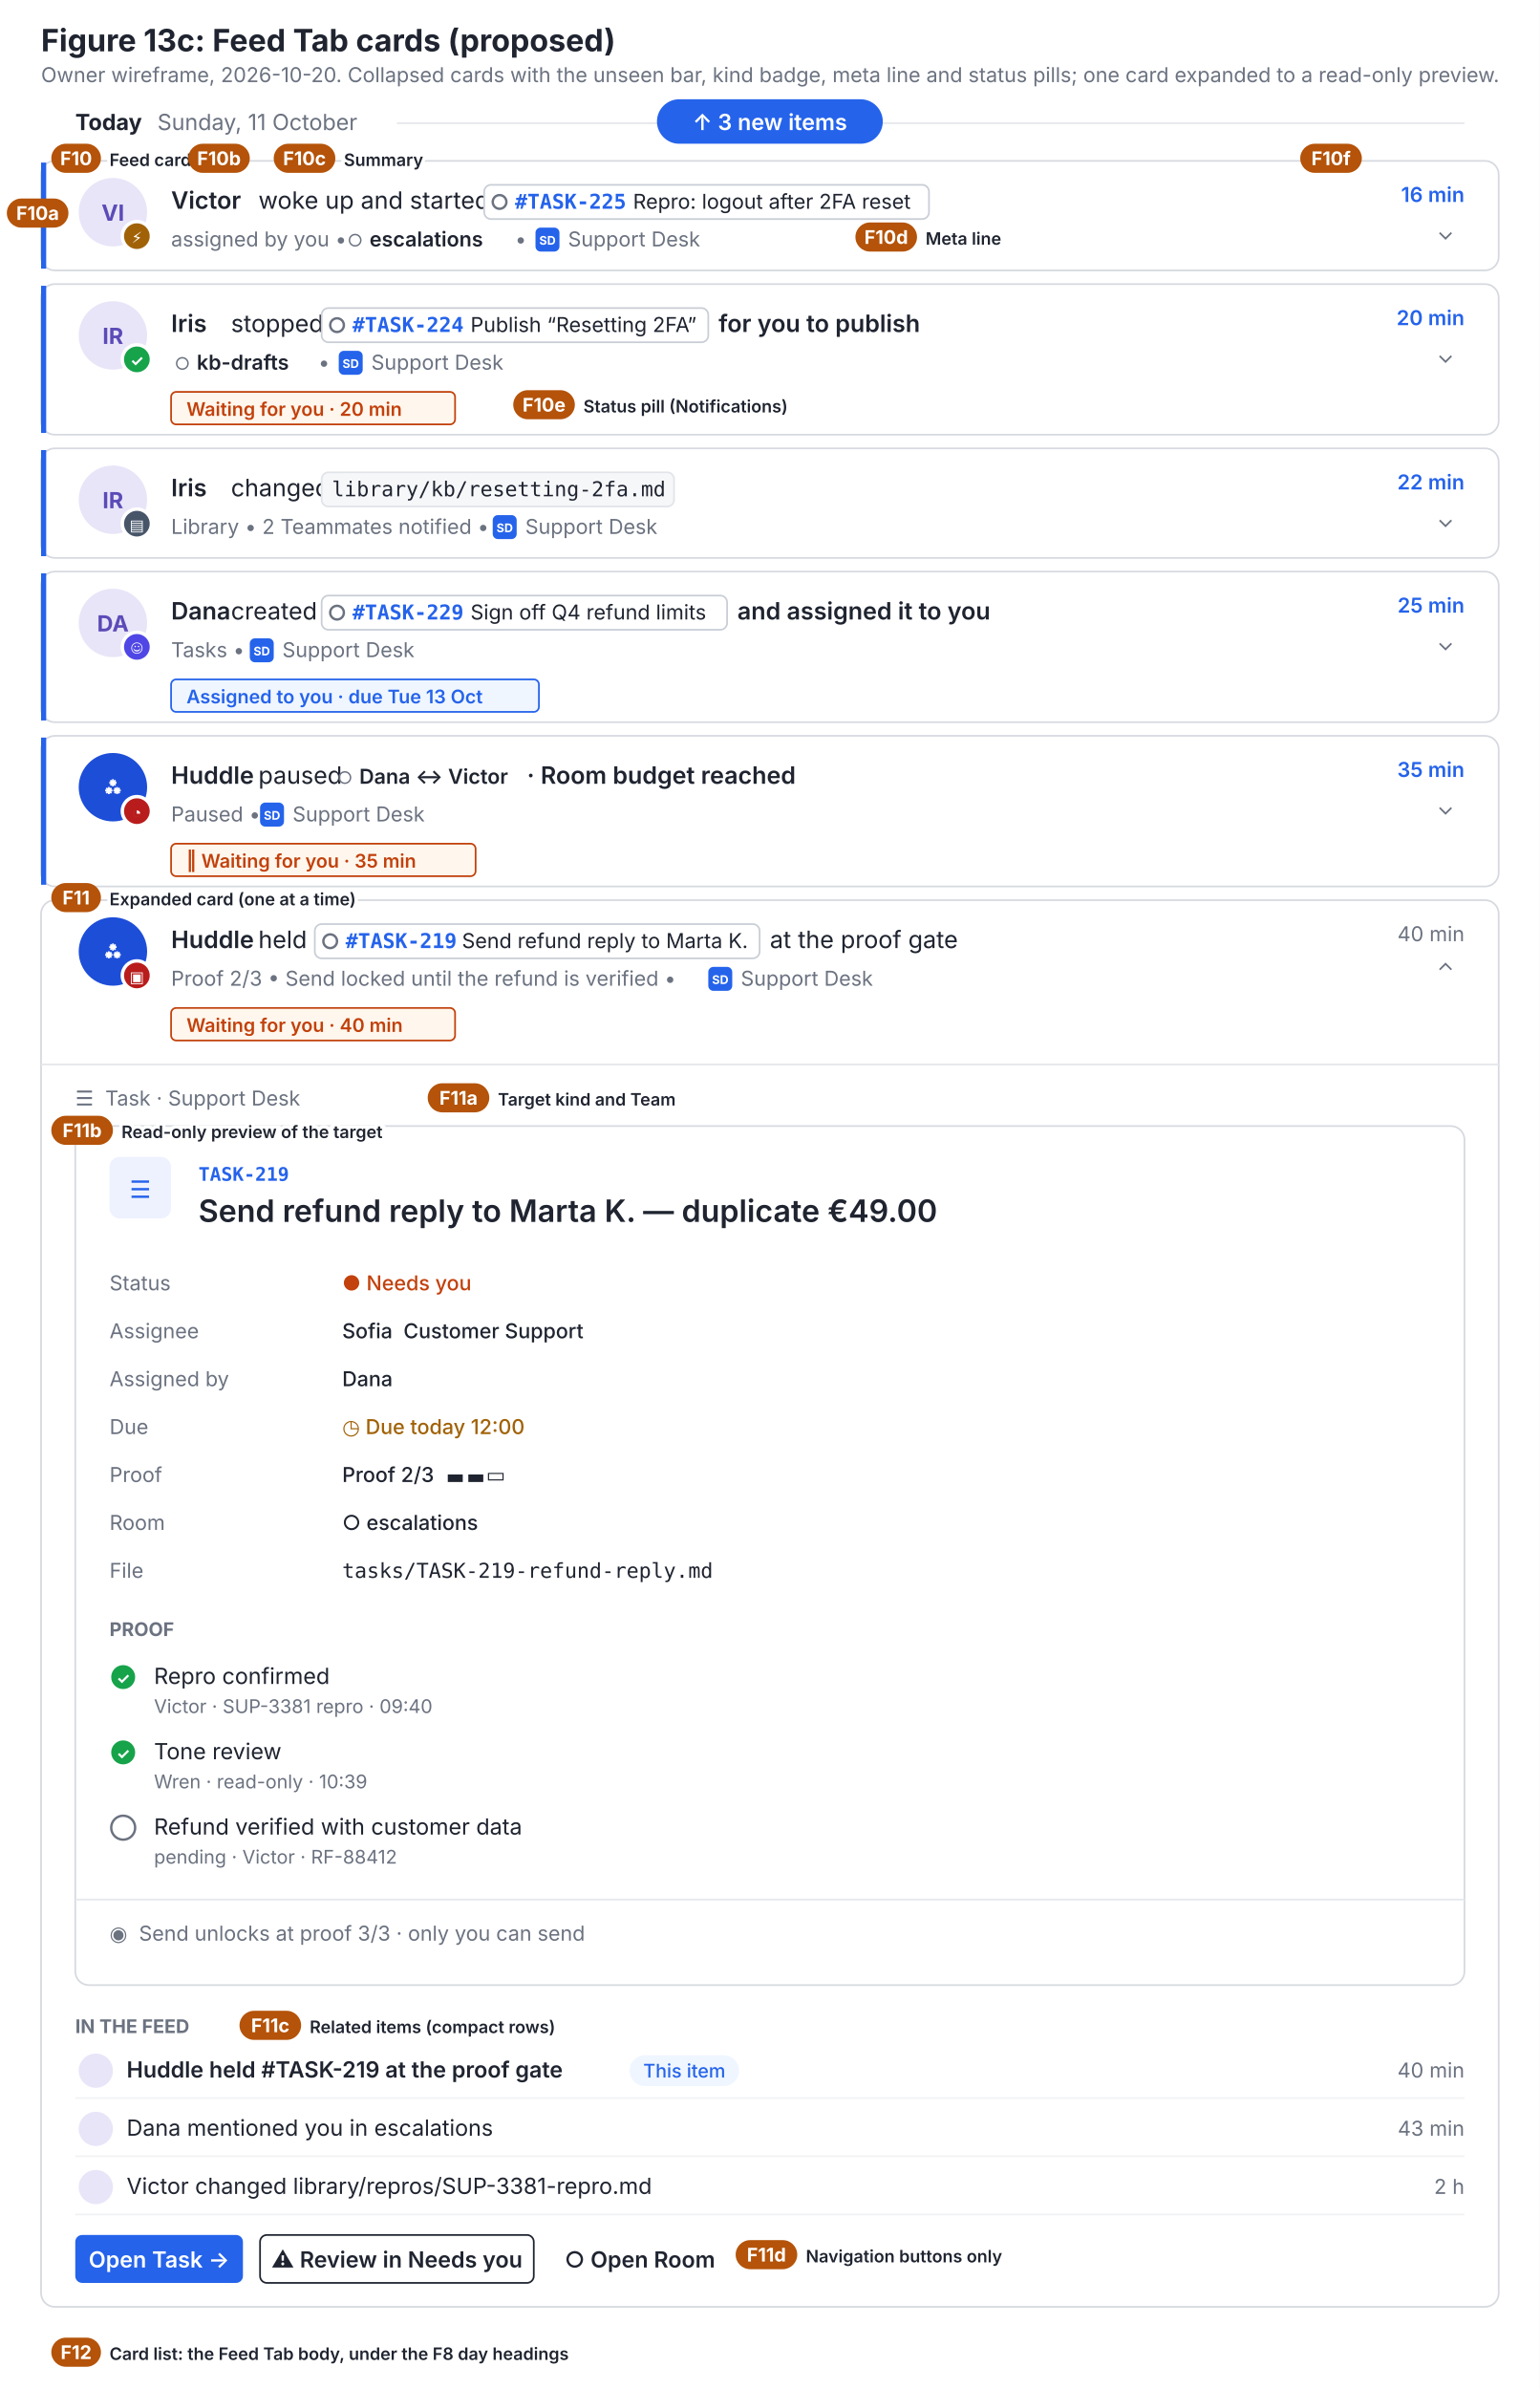
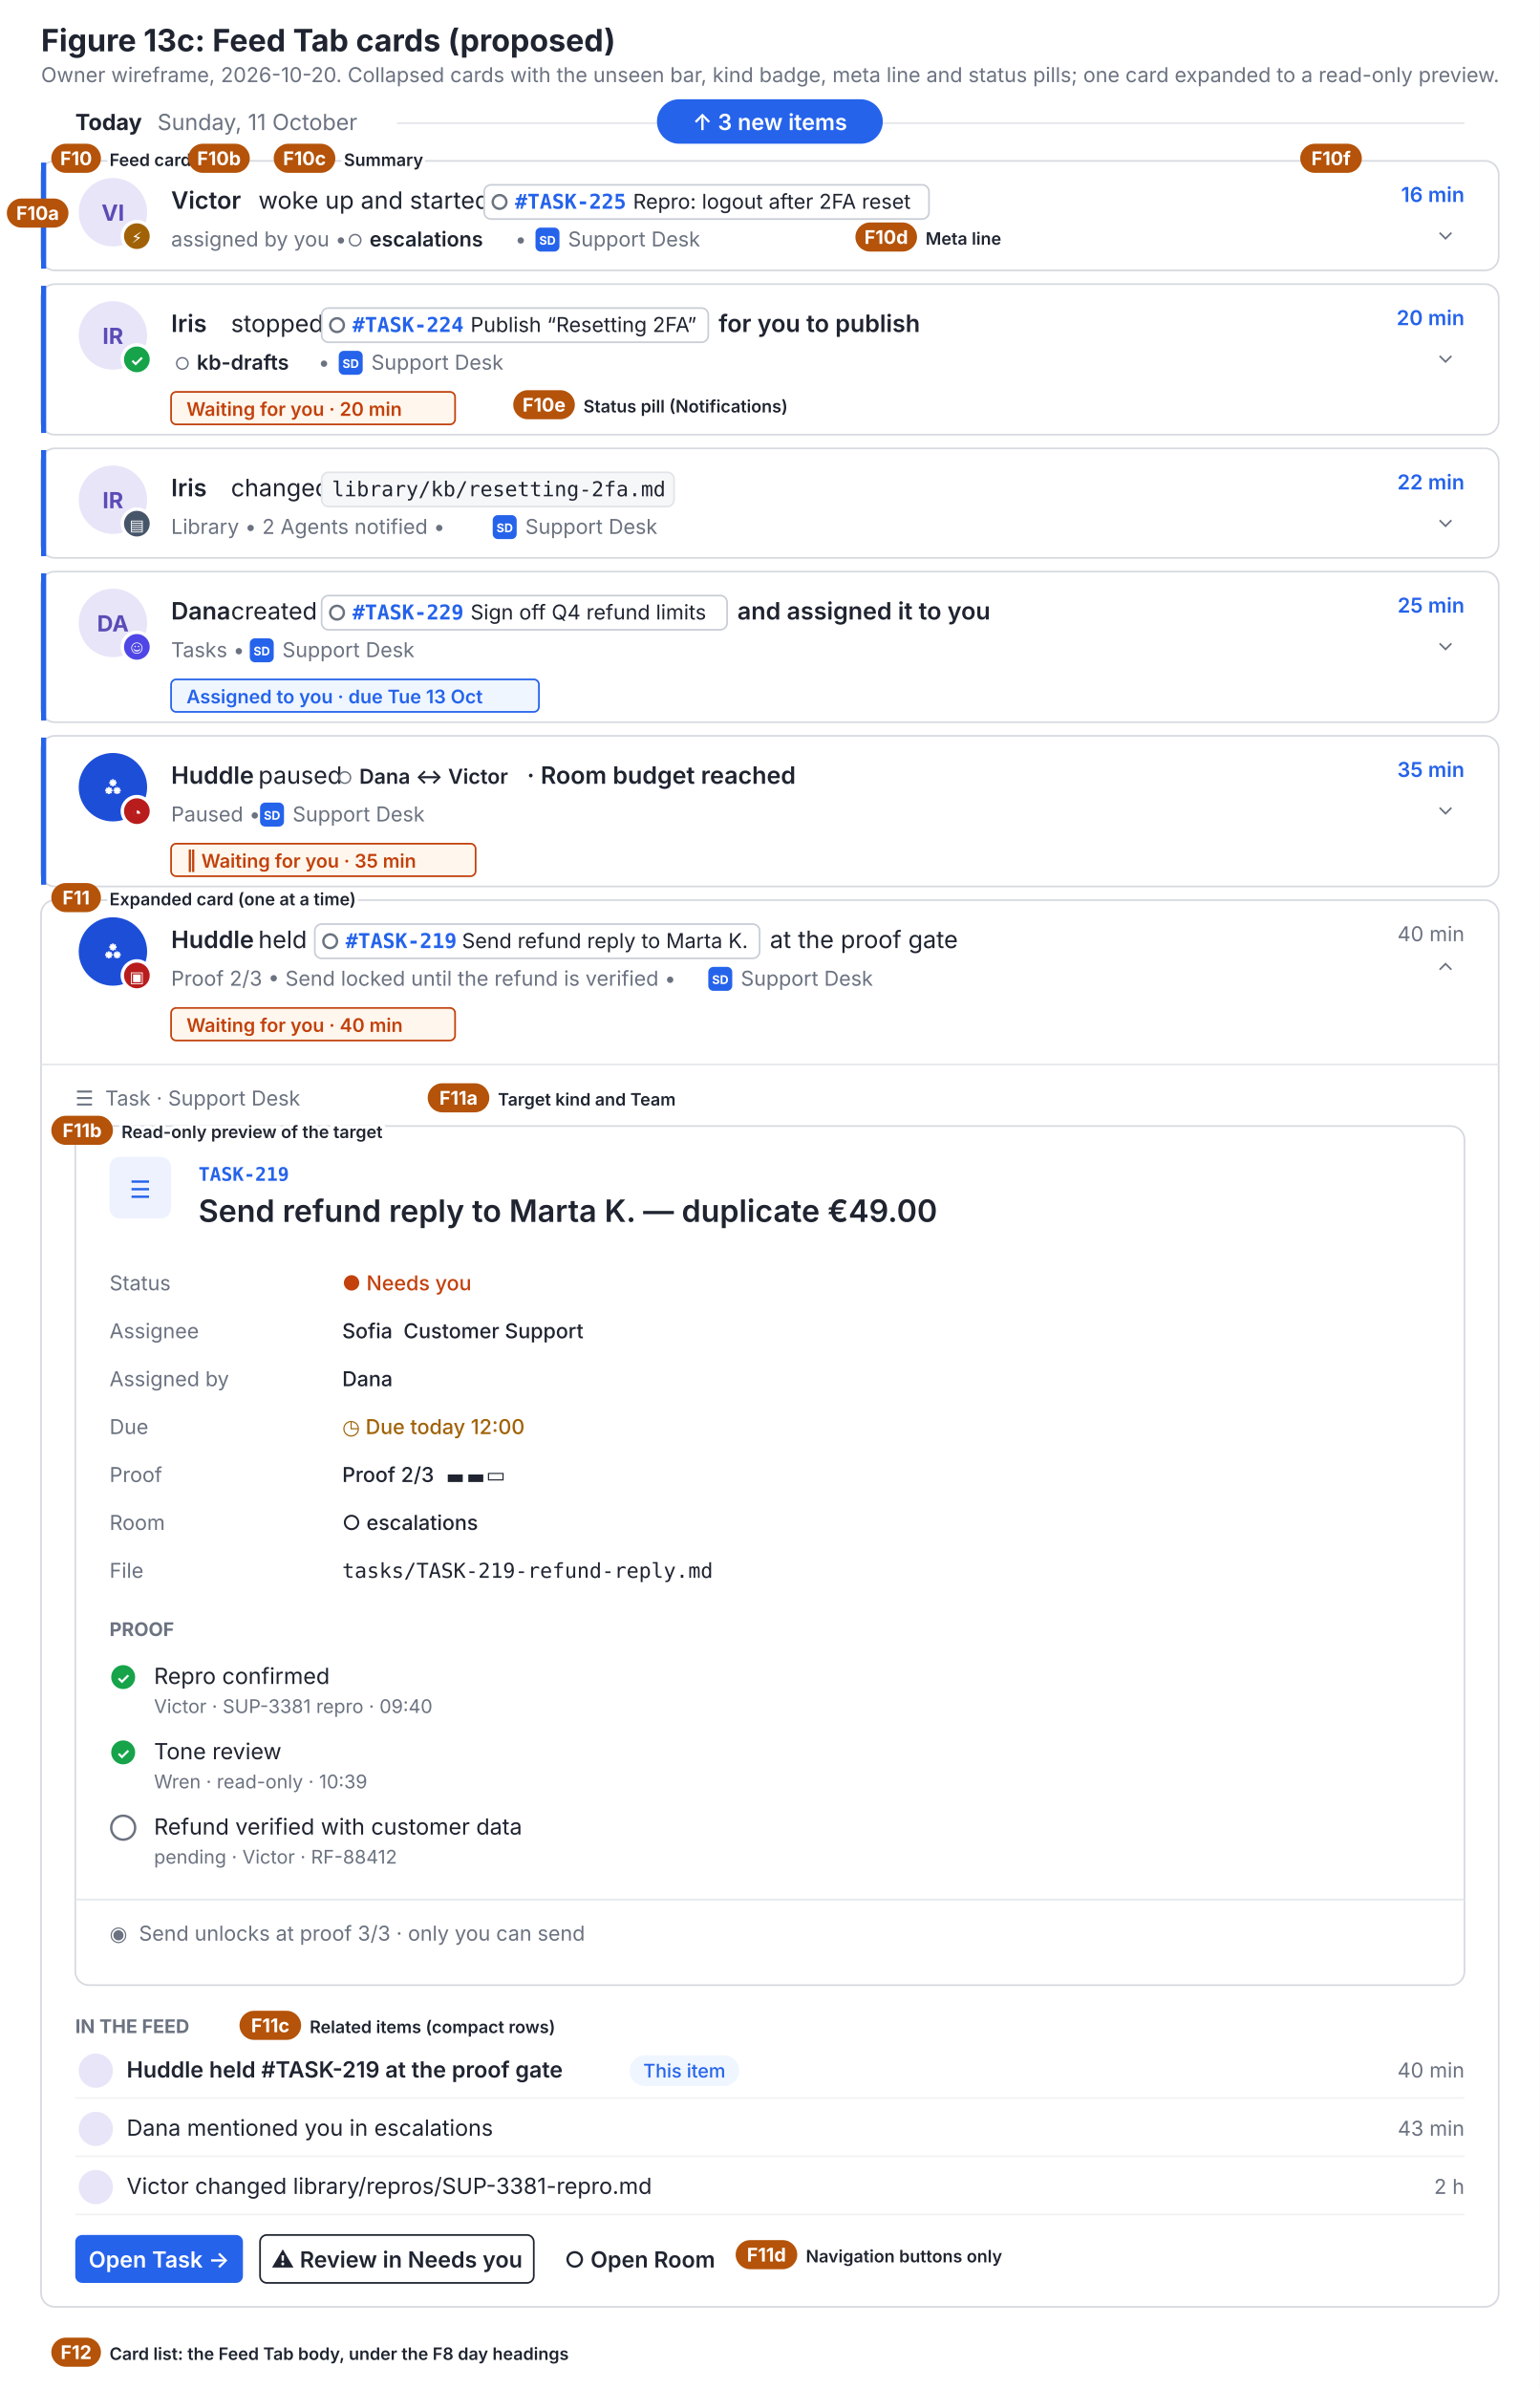
<svg xmlns="http://www.w3.org/2000/svg" viewBox="0 0 900 1396" width="900" height="1396" font-family="Inter, 'Segoe UI', Helvetica, Arial, sans-serif" xml:space="preserve" style="white-space: pre" role="img" aria-label="Figure 13c: Feed Tab cards">
  <rect width="900" height="1396" fill="#ffffff" />
  <text x="24" y="30" font-size="18" font-weight="700" fill="#1f2430" text-anchor="start">Figure 13c: Feed Tab cards (proposed)</text>
  <text x="24" y="48" font-size="12" font-weight="400" fill="#6b7280" text-anchor="start">Owner wireframe, 2026-10-20. Collapsed cards with the unseen bar, kind badge, meta line and status pills; one card expanded to a read-only preview.</text>
  <text x="44" y="76" font-size="13" font-weight="700" fill="#1f2430" text-anchor="start">Today</text>
  <text x="92" y="76" font-size="13" font-weight="400" fill="#6b7280" text-anchor="start">Sunday, 11 October</text>
  <line x1="232" y1="72" x2="856" y2="72" stroke="#e5e7eb" />
  <rect x="384" y="58" width="132" height="26" rx="13" fill="#2563eb" />
  <text x="450" y="76" font-size="13" font-weight="600" fill="#fff" text-anchor="middle">↑ 3 new items</text>
  <rect x="24" y="94" width="852" height="64" rx="8" fill="#fff" stroke="#d6d9df" />
  <rect x="24" y="95" width="3" height="62" fill="#2563eb" />
  <circle cx="66" cy="124" r="20" fill="#e8e5f8" />
  <text x="66" y="129" font-size="13" font-weight="700" fill="#5b4bb7" text-anchor="middle">VI</text>
  <circle cx="80" cy="138" r="8.5" fill="#a16207" stroke="#fff" stroke-width="2" />
  <text x="80" y="142" font-size="9" font-weight="700" fill="#fff" text-anchor="middle">⚡</text>
  <text x="100" y="122" font-size="14" font-weight="600" fill="#1f2430" text-anchor="start">Victor</text>
  <text x="151" y="122" font-size="14" font-weight="400" fill="#1f2430" text-anchor="start">woke up and started</text>
  <rect x="283" y="108" width="260" height="20" rx="4" fill="#fff" stroke="#c9ced6" />
  <circle cx="292" cy="118" r="4" fill="none" stroke="#6b7280" stroke-width="1.4" />
  <text x="301" y="122" font-size="12" font-weight="600" fill="#2563eb" text-anchor="start" font-family="Consolas, Menlo, monospace">#TASK-225</text>
  <text x="370" y="122" font-size="12" font-weight="400" fill="#1f2430" text-anchor="start">Repro: logout after 2FA reset</text>
  <text x="100" y="144" font-size="12" font-weight="400" fill="#6b7280" text-anchor="start">assigned by you •</text>
  <text x="203" y="144" font-size="10" font-weight="400" fill="#6b7280" text-anchor="start">○</text>
  <text x="216" y="144" font-size="12" font-weight="600" fill="#1f2430" text-anchor="start">escalations</text>
  <text x="301" y="144" font-size="12" font-weight="400" fill="#6b7280" text-anchor="start">•</text>
  <rect x="313" y="133" width="14" height="14" rx="3" fill="#2563eb" />
  <text x="320" y="143" font-size="7" font-weight="700" fill="#fff" text-anchor="middle">SD</text>
  <text x="332" y="144" font-size="12" font-weight="400" fill="#6b7280" text-anchor="start">Support Desk</text>
  <text x="856" y="118" font-size="12" font-weight="600" fill="#2563eb" text-anchor="end">16 min</text>
  <text x="850" y="140" font-size="13" font-weight="400" fill="#6b7280" text-anchor="end">⌄</text>
  <rect x="30" y="84" width="29" height="17" rx="8.5" fill="#b45309" />
  <text x="44.5" y="96.5" font-size="11" font-weight="700" fill="#fff" text-anchor="middle">F10</text>
  <text x="64" y="97" font-size="10" font-weight="600" fill="#1f2430" stroke="#fff" stroke-width="4" paint-order="stroke">Feed card</text>
  <rect x="4" y="116" width="36" height="17" rx="8.5" fill="#b45309" />
  <text x="22.0" y="128.5" font-size="11" font-weight="700" fill="#fff" text-anchor="middle">F10a</text>
  <rect x="110" y="84" width="36" height="17" rx="8.5" fill="#b45309" />
  <text x="128.0" y="96.5" font-size="11" font-weight="700" fill="#fff" text-anchor="middle">F10b</text>
  <rect x="160" y="84" width="36" height="17" rx="8.5" fill="#b45309" />
  <text x="178.0" y="96.5" font-size="11" font-weight="700" fill="#fff" text-anchor="middle">F10c</text>
  <text x="201" y="97" font-size="10" font-weight="600" fill="#1f2430" stroke="#fff" stroke-width="4" paint-order="stroke">Summary</text>
  <rect x="500" y="130" width="36" height="17" rx="8.5" fill="#b45309" />
  <text x="518.0" y="142.5" font-size="11" font-weight="700" fill="#fff" text-anchor="middle">F10d</text>
  <text x="541" y="143" font-size="10" font-weight="600" fill="#1f2430" stroke="#fff" stroke-width="4" paint-order="stroke">Meta line</text>
  <rect x="760" y="84" width="36" height="17" rx="8.5" fill="#b45309" />
  <text x="778.0" y="96.5" font-size="11" font-weight="700" fill="#fff" text-anchor="middle">F10f</text>
  <rect x="24" y="166" width="852" height="88" rx="8" fill="#fff" stroke="#d6d9df" />
  <rect x="24" y="167" width="3" height="86" fill="#2563eb" />
  <circle cx="66" cy="196" r="20" fill="#e8e5f8" />
  <text x="66" y="201" font-size="13" font-weight="700" fill="#5b4bb7" text-anchor="middle">IR</text>
  <circle cx="80" cy="210" r="8.5" fill="#16a34a" stroke="#fff" stroke-width="2" />
  <text x="80" y="214" font-size="9" font-weight="700" fill="#fff" text-anchor="middle">✓</text>
  <text x="100" y="194" font-size="14" font-weight="600" fill="#1f2430" text-anchor="start">Iris</text>
  <text x="135" y="194" font-size="14" font-weight="400" fill="#1f2430" text-anchor="start">stopped</text>
  <rect x="188" y="180" width="226" height="20" rx="4" fill="#fff" stroke="#c9ced6" />
  <circle cx="197" cy="190" r="4" fill="none" stroke="#6b7280" stroke-width="1.4" />
  <text x="206" y="194" font-size="12" font-weight="600" fill="#2563eb" text-anchor="start" font-family="Consolas, Menlo, monospace">#TASK-224</text>
  <text x="275" y="194" font-size="12" font-weight="400" fill="#1f2430" text-anchor="start">Publish “Resetting 2FA”</text>
  <text x="420" y="194" font-size="14" font-weight="600" fill="#1f2430" text-anchor="start">for you to publish</text>
  <text x="102" y="216" font-size="10" font-weight="400" fill="#6b7280" text-anchor="start">○</text>
  <text x="115" y="216" font-size="12" font-weight="600" fill="#1f2430" text-anchor="start">kb-drafts</text>
  <text x="186" y="216" font-size="12" font-weight="400" fill="#6b7280" text-anchor="start">•</text>
  <rect x="198" y="205" width="14" height="14" rx="3" fill="#2563eb" />
  <text x="205" y="215" font-size="7" font-weight="700" fill="#fff" text-anchor="middle">SD</text>
  <text x="217" y="216" font-size="12" font-weight="400" fill="#6b7280" text-anchor="start">Support Desk</text>
  <rect x="100" y="229" width="166" height="19" rx="3" fill="#fff7ed" stroke="#c2410c" />
  <text x="109" y="243" font-size="11" font-weight="600" fill="#c2410c" text-anchor="start">Waiting for you · 20 min</text>
  <text x="856" y="190" font-size="12" font-weight="600" fill="#2563eb" text-anchor="end">20 min</text>
  <text x="850" y="212" font-size="13" font-weight="400" fill="#6b7280" text-anchor="end">⌄</text>
  <rect x="300" y="228" width="36" height="17" rx="8.5" fill="#b45309" />
  <text x="318.0" y="240.5" font-size="11" font-weight="700" fill="#fff" text-anchor="middle">F10e</text>
  <text x="341" y="241" font-size="10" font-weight="600" fill="#1f2430" stroke="#fff" stroke-width="4" paint-order="stroke">Status pill (Notifications)</text>
  <rect x="24" y="262" width="852" height="64" rx="8" fill="#fff" stroke="#d6d9df" />
  <rect x="24" y="263" width="3" height="62" fill="#2563eb" />
  <circle cx="66" cy="292" r="20" fill="#e8e5f8" />
  <text x="66" y="297" font-size="13" font-weight="700" fill="#5b4bb7" text-anchor="middle">IR</text>
  <circle cx="80" cy="306" r="8.5" fill="#475569" stroke="#fff" stroke-width="2" />
  <text x="80" y="310" font-size="9" font-weight="700" fill="#fff" text-anchor="middle">▤</text>
  <text x="100" y="290" font-size="14" font-weight="600" fill="#1f2430" text-anchor="start">Iris</text>
  <text x="135" y="290" font-size="14" font-weight="400" fill="#1f2430" text-anchor="start">changed</text>
  <rect x="188" y="276" width="206" height="20" rx="4" fill="#f6f7f9" stroke="#e1e4e8" />
  <text x="194" y="290" font-size="12" font-weight="400" fill="#1f2430" text-anchor="start" font-family="Consolas, Menlo, monospace">library/kb/resetting-2fa.md</text>
-   <text x="100" y="312" font-size="12" font-weight="400" fill="#6b7280" text-anchor="start">Library • 2 Teammates notified •</text>
+   <text x="100" y="312" font-size="12" font-weight="400" fill="#6b7280" text-anchor="start">Library • 2 Agents notified •</text>
  <rect x="288" y="301" width="14" height="14" rx="3" fill="#2563eb" />
  <text x="295" y="311" font-size="7" font-weight="700" fill="#fff" text-anchor="middle">SD</text>
  <text x="307" y="312" font-size="12" font-weight="400" fill="#6b7280" text-anchor="start">Support Desk</text>
  <text x="856" y="286" font-size="12" font-weight="600" fill="#2563eb" text-anchor="end">22 min</text>
  <text x="850" y="308" font-size="13" font-weight="400" fill="#6b7280" text-anchor="end">⌄</text>
  <rect x="24" y="334" width="852" height="88" rx="8" fill="#fff" stroke="#d6d9df" />
  <rect x="24" y="335" width="3" height="86" fill="#2563eb" />
  <circle cx="66" cy="364" r="20" fill="#e8e5f8" />
  <text x="66" y="369" font-size="13" font-weight="700" fill="#5b4bb7" text-anchor="middle">DA</text>
  <circle cx="80" cy="378" r="8.5" fill="#4f46e5" stroke="#fff" stroke-width="2" />
  <text x="80" y="382" font-size="9" font-weight="700" fill="#fff" text-anchor="middle">☺</text>
  <text x="100" y="362" font-size="14" font-weight="600" fill="#1f2430" text-anchor="start">Dana</text>
  <text x="135" y="362" font-size="14" font-weight="400" fill="#1f2430" text-anchor="start">created</text>
  <rect x="188" y="348" width="237" height="20" rx="4" fill="#fff" stroke="#c9ced6" />
  <circle cx="197" cy="358" r="4" fill="none" stroke="#6b7280" stroke-width="1.4" />
  <text x="206" y="362" font-size="12" font-weight="600" fill="#2563eb" text-anchor="start" font-family="Consolas, Menlo, monospace">#TASK-229</text>
  <text x="275" y="362" font-size="12" font-weight="400" fill="#1f2430" text-anchor="start">Sign off Q4 refund limits</text>
  <text x="431" y="362" font-size="14" font-weight="600" fill="#1f2430" text-anchor="start">and assigned it to you</text>
  <text x="100" y="384" font-size="12" font-weight="400" fill="#6b7280" text-anchor="start">Tasks •</text>
  <rect x="146" y="373" width="14" height="14" rx="3" fill="#2563eb" />
  <text x="153" y="383" font-size="7" font-weight="700" fill="#fff" text-anchor="middle">SD</text>
  <text x="165" y="384" font-size="12" font-weight="400" fill="#6b7280" text-anchor="start">Support Desk</text>
  <rect x="100" y="397" width="215" height="19" rx="3" fill="#eff6ff" stroke="#2563eb" />
  <text x="109" y="411" font-size="11" font-weight="600" fill="#2563eb" text-anchor="start">Assigned to you · due Tue 13 Oct</text>
  <text x="856" y="358" font-size="12" font-weight="600" fill="#2563eb" text-anchor="end">25 min</text>
  <text x="850" y="380" font-size="13" font-weight="400" fill="#6b7280" text-anchor="end">⌄</text>
  <rect x="24" y="430" width="852" height="88" rx="8" fill="#fff" stroke="#d6d9df" />
  <rect x="24" y="431" width="3" height="86" fill="#2563eb" />
  <circle cx="66" cy="460" r="20" fill="#1d4ed8" />
  <text x="66" y="465" font-size="15" font-weight="700" fill="#fff" text-anchor="middle">⁂</text>
  <circle cx="80" cy="474" r="8.5" fill="#b91c1c" stroke="#fff" stroke-width="2" />
  <text x="80" y="478" font-size="9" font-weight="700" fill="#fff" text-anchor="middle">◔</text>
  <text x="100" y="458" font-size="14" font-weight="600" fill="#1f2430" text-anchor="start">Huddle</text>
  <text x="151" y="458" font-size="14" font-weight="400" fill="#1f2430" text-anchor="start">paused</text>
  <text x="197" y="458" font-size="10" font-weight="400" fill="#6b7280" text-anchor="start">○</text>
  <text x="210" y="458" font-size="12" font-weight="600" fill="#1f2430" text-anchor="start">Dana ↔ Victor</text>
  <text x="308" y="458" font-size="14" font-weight="600" fill="#1f2430" text-anchor="start">· Room budget reached</text>
  <text x="100" y="480" font-size="12" font-weight="400" fill="#6b7280" text-anchor="start">Paused •</text>
  <rect x="152" y="469" width="14" height="14" rx="3" fill="#2563eb" />
  <text x="159" y="479" font-size="7" font-weight="700" fill="#fff" text-anchor="middle">SD</text>
  <text x="171" y="480" font-size="12" font-weight="400" fill="#6b7280" text-anchor="start">Support Desk</text>
  <rect x="100" y="493" width="178" height="19" rx="3" fill="#fff7ed" stroke="#c2410c" />
  <text x="109" y="507" font-size="11" font-weight="600" fill="#c2410c" text-anchor="start">‖ Waiting for you · 35 min</text>
  <text x="856" y="454" font-size="12" font-weight="600" fill="#2563eb" text-anchor="end">35 min</text>
  <text x="850" y="476" font-size="13" font-weight="400" fill="#6b7280" text-anchor="end">⌄</text>
  <rect x="24" y="526" width="852" height="822" rx="8" fill="#fff" stroke="#d6d9df" />
  <circle cx="66" cy="556" r="20" fill="#1d4ed8" />
  <text x="66" y="561" font-size="15" font-weight="700" fill="#fff" text-anchor="middle">⁂</text>
  <circle cx="80" cy="570" r="8.5" fill="#b91c1c" stroke="#fff" stroke-width="2" />
  <text x="80" y="574" font-size="9" font-weight="700" fill="#fff" text-anchor="middle">▣</text>
  <text x="100" y="554" font-size="14" font-weight="600" fill="#1f2430" text-anchor="start">Huddle</text>
  <text x="151" y="554" font-size="14" font-weight="400" fill="#1f2430" text-anchor="start">held</text>
  <rect x="184" y="540" width="260" height="20" rx="4" fill="#fff" stroke="#c9ced6" />
  <circle cx="193" cy="550" r="4" fill="none" stroke="#6b7280" stroke-width="1.4" />
  <text x="202" y="554" font-size="12" font-weight="600" fill="#2563eb" text-anchor="start" font-family="Consolas, Menlo, monospace">#TASK-219</text>
  <text x="270" y="554" font-size="12" font-weight="400" fill="#1f2430" text-anchor="start">Send refund reply to Marta K.</text>
  <text x="450" y="554" font-size="14" font-weight="400" fill="#1f2430" text-anchor="start">at the proof gate</text>
  <text x="100" y="576" font-size="12" font-weight="400" fill="#6b7280" text-anchor="start">Proof 2/3 • Send locked until the refund is verified •</text>
  <rect x="414" y="565" width="14" height="14" rx="3" fill="#2563eb" />
  <text x="421" y="575" font-size="7" font-weight="700" fill="#fff" text-anchor="middle">SD</text>
  <text x="433" y="576" font-size="12" font-weight="400" fill="#6b7280" text-anchor="start">Support Desk</text>
  <rect x="100" y="589" width="166" height="19" rx="3" fill="#fff7ed" stroke="#c2410c" />
  <text x="109" y="603" font-size="11" font-weight="600" fill="#c2410c" text-anchor="start">Waiting for you · 40 min</text>
  <text x="856" y="550" font-size="12" font-weight="400" fill="#6b7280" text-anchor="end">40 min</text>
  <text x="850" y="572" font-size="13" font-weight="400" fill="#6b7280" text-anchor="end">⌃</text>
  <line x1="24" y1="622" x2="876" y2="622" stroke="#e5e7eb" />
  <text x="44" y="646" font-size="12" font-weight="400" fill="#6b7280" text-anchor="start">☰  Task · Support Desk</text>
  <rect x="250" y="633" width="36" height="17" rx="8.5" fill="#b45309" />
  <text x="268.0" y="645.5" font-size="11" font-weight="700" fill="#fff" text-anchor="middle">F11a</text>
  <text x="291" y="646" font-size="10" font-weight="600" fill="#1f2430" stroke="#fff" stroke-width="4" paint-order="stroke">Target kind and Team</text>
  <rect x="44" y="658" width="812" height="502" rx="8" fill="#fff" stroke="#d6d9df" />
  <rect x="30" y="652" width="36" height="17" rx="8.5" fill="#b45309" />
  <text x="48.0" y="664.5" font-size="11" font-weight="700" fill="#fff" text-anchor="middle">F11b</text>
  <text x="71" y="665" font-size="10" font-weight="600" fill="#1f2430" stroke="#fff" stroke-width="4" paint-order="stroke">Read-only preview of the target</text>
  <rect x="64" y="676" width="36" height="36" rx="6" fill="#eef2ff" />
  <text x="82" y="700" font-size="14" font-weight="700" fill="#2563eb" text-anchor="middle">☰</text>
  <text x="116" y="690" font-size="11" font-weight="600" fill="#2563eb" text-anchor="start" font-family="Consolas, Menlo, monospace">TASK-219</text>
  <text x="116" y="714" font-size="18" font-weight="600" fill="#1f2430" text-anchor="start">Send refund reply to Marta K. — duplicate €49.00</text>
  <text x="64" y="754" font-size="12" font-weight="400" fill="#6b7280" text-anchor="start">Status</text>
  <text x="200" y="754" font-size="12" font-weight="500" fill="#c2410c" text-anchor="start">● Needs you</text>
  <text x="64" y="782" font-size="12" font-weight="400" fill="#6b7280" text-anchor="start">Assignee</text>
  <text x="200" y="782" font-size="12" font-weight="500" fill="#1f2430" text-anchor="start">Sofia  Customer Support</text>
  <text x="64" y="810" font-size="12" font-weight="400" fill="#6b7280" text-anchor="start">Assigned by</text>
  <text x="200" y="810" font-size="12" font-weight="500" fill="#1f2430" text-anchor="start">Dana</text>
  <text x="64" y="838" font-size="12" font-weight="400" fill="#6b7280" text-anchor="start">Due</text>
  <text x="200" y="838" font-size="12" font-weight="500" fill="#a16207" text-anchor="start">◷ Due today 12:00</text>
  <text x="64" y="866" font-size="12" font-weight="400" fill="#6b7280" text-anchor="start">Proof</text>
  <text x="200" y="866" font-size="12" font-weight="500" fill="#1f2430" text-anchor="start">Proof 2/3  ▬▬▭</text>
  <text x="64" y="894" font-size="12" font-weight="400" fill="#6b7280" text-anchor="start">Room</text>
  <text x="200" y="894" font-size="12" font-weight="500" fill="#1f2430" text-anchor="start">○ escalations</text>
  <text x="64" y="922" font-size="12" font-weight="400" fill="#6b7280" text-anchor="start">File</text>
  <text x="200" y="922" font-size="12" font-weight="500" fill="#1f2430" text-anchor="start" font-family="Consolas, Menlo, monospace">tasks/TASK-219-refund-reply.md</text>
  <text x="64" y="956" font-size="11" font-weight="700" fill="#6b7280" text-anchor="start">PROOF</text>
  <circle cx="72" cy="980" r="7" fill="#16a34a" />
  <text x="72" y="984" font-size="9" font-weight="700" fill="#fff" text-anchor="middle">✓</text>
  <text x="90" y="984" font-size="13" font-weight="400" fill="#1f2430" text-anchor="start">Repro confirmed</text>
  <text x="90" y="1001" font-size="11" font-weight="400" fill="#6b7280" text-anchor="start">Victor · SUP-3381 repro · 09:40</text>
  <circle cx="72" cy="1024" r="7" fill="#16a34a" />
  <text x="72" y="1028" font-size="9" font-weight="700" fill="#fff" text-anchor="middle">✓</text>
  <text x="90" y="1028" font-size="13" font-weight="400" fill="#1f2430" text-anchor="start">Tone review</text>
  <text x="90" y="1045" font-size="11" font-weight="400" fill="#6b7280" text-anchor="start">Wren · read-only · 10:39</text>
  <circle cx="72" cy="1068" r="7" fill="#fff" stroke="#6b7280" stroke-width="1.4" />
  <text x="90" y="1072" font-size="13" font-weight="400" fill="#1f2430" text-anchor="start">Refund verified with customer data</text>
  <text x="90" y="1089" font-size="11" font-weight="400" fill="#6b7280" text-anchor="start">pending · Victor · RF-88412</text>
  <line x1="44" y1="1110" x2="856" y2="1110" stroke="#e5e7eb" />
  <text x="64" y="1134" font-size="12" font-weight="400" fill="#6b7280" text-anchor="start">◉  Send unlocks at proof 3/3 · only you can send</text>
  <text x="44" y="1188" font-size="11" font-weight="700" fill="#6b7280" text-anchor="start">IN THE FEED</text>
  <rect x="140" y="1175" width="36" height="17" rx="8.5" fill="#b45309" />
  <text x="158.0" y="1187.5" font-size="11" font-weight="700" fill="#fff" text-anchor="middle">F11c</text>
  <text x="181" y="1188" font-size="10" font-weight="600" fill="#1f2430" stroke="#fff" stroke-width="4" paint-order="stroke">Related items (compact rows)</text>
  <circle cx="56" cy="1210" r="10" fill="#e8e5f8" />
  <text x="74" y="1214" font-size="13" font-weight="600" fill="#1f2430" text-anchor="start">Huddle held #TASK-219 at the proof gate</text>
  <rect x="368" y="1201" width="64" height="18" rx="9" fill="#eff6ff" />
  <text x="400" y="1214" font-size="11" font-weight="500" fill="#2563eb" text-anchor="middle">This item</text>
  <text x="856" y="1214" font-size="12" font-weight="400" fill="#6b7280" text-anchor="end">40 min</text>
  <line x1="44" y1="1226" x2="856" y2="1226" stroke="#f1f2f4" />
  <circle cx="56" cy="1244" r="10" fill="#e8e5f8" />
  <text x="74" y="1248" font-size="13" font-weight="400" fill="#1f2430" text-anchor="start">Dana mentioned you in escalations</text>
  <text x="856" y="1248" font-size="12" font-weight="400" fill="#6b7280" text-anchor="end">43 min</text>
  <line x1="44" y1="1260" x2="856" y2="1260" stroke="#f1f2f4" />
  <circle cx="56" cy="1278" r="10" fill="#e8e5f8" />
  <text x="74" y="1282" font-size="13" font-weight="400" fill="#1f2430" text-anchor="start">Victor changed library/repros/SUP-3381-repro.md</text>
  <text x="856" y="1282" font-size="12" font-weight="400" fill="#6b7280" text-anchor="end">2 h</text>
  <line x1="44" y1="1294" x2="856" y2="1294" stroke="#f1f2f4" />
  <rect x="44" y="1306" width="98" height="28" rx="4" fill="#2563eb" />
  <text x="93" y="1325" font-size="13" font-weight="600" fill="#fff" text-anchor="middle">Open Task →</text>
  <rect x="152" y="1306" width="160" height="28" rx="4" fill="#fff" stroke="#1f2430" />
  <text x="232" y="1325" font-size="13" font-weight="600" fill="#1f2430" text-anchor="middle">⚠ Review in Needs you</text>
  <text x="330" y="1325" font-size="13" font-weight="600" fill="#1f2430" text-anchor="start">○ Open Room</text>
  <rect x="430" y="1309" width="36" height="17" rx="8.5" fill="#b45309" />
  <text x="448.0" y="1321.5" font-size="11" font-weight="700" fill="#fff" text-anchor="middle">F11d</text>
  <text x="471" y="1322" font-size="10" font-weight="600" fill="#1f2430" stroke="#fff" stroke-width="4" paint-order="stroke">Navigation buttons only</text>
  <rect x="30" y="516" width="29" height="17" rx="8.5" fill="#b45309" />
  <text x="44.5" y="528.5" font-size="11" font-weight="700" fill="#fff" text-anchor="middle">F11</text>
  <text x="64" y="529" font-size="10" font-weight="600" fill="#1f2430" stroke="#fff" stroke-width="4" paint-order="stroke">Expanded card (one at a time)</text>
  <rect x="30" y="1366" width="29" height="17" rx="8.5" fill="#b45309" />
  <text x="44.5" y="1378.5" font-size="11" font-weight="700" fill="#fff" text-anchor="middle">F12</text>
  <text x="64" y="1379" font-size="10" font-weight="600" fill="#1f2430" stroke="#fff" stroke-width="4" paint-order="stroke">Card list: the Feed Tab body, under the F8 day headings</text>
</svg>
